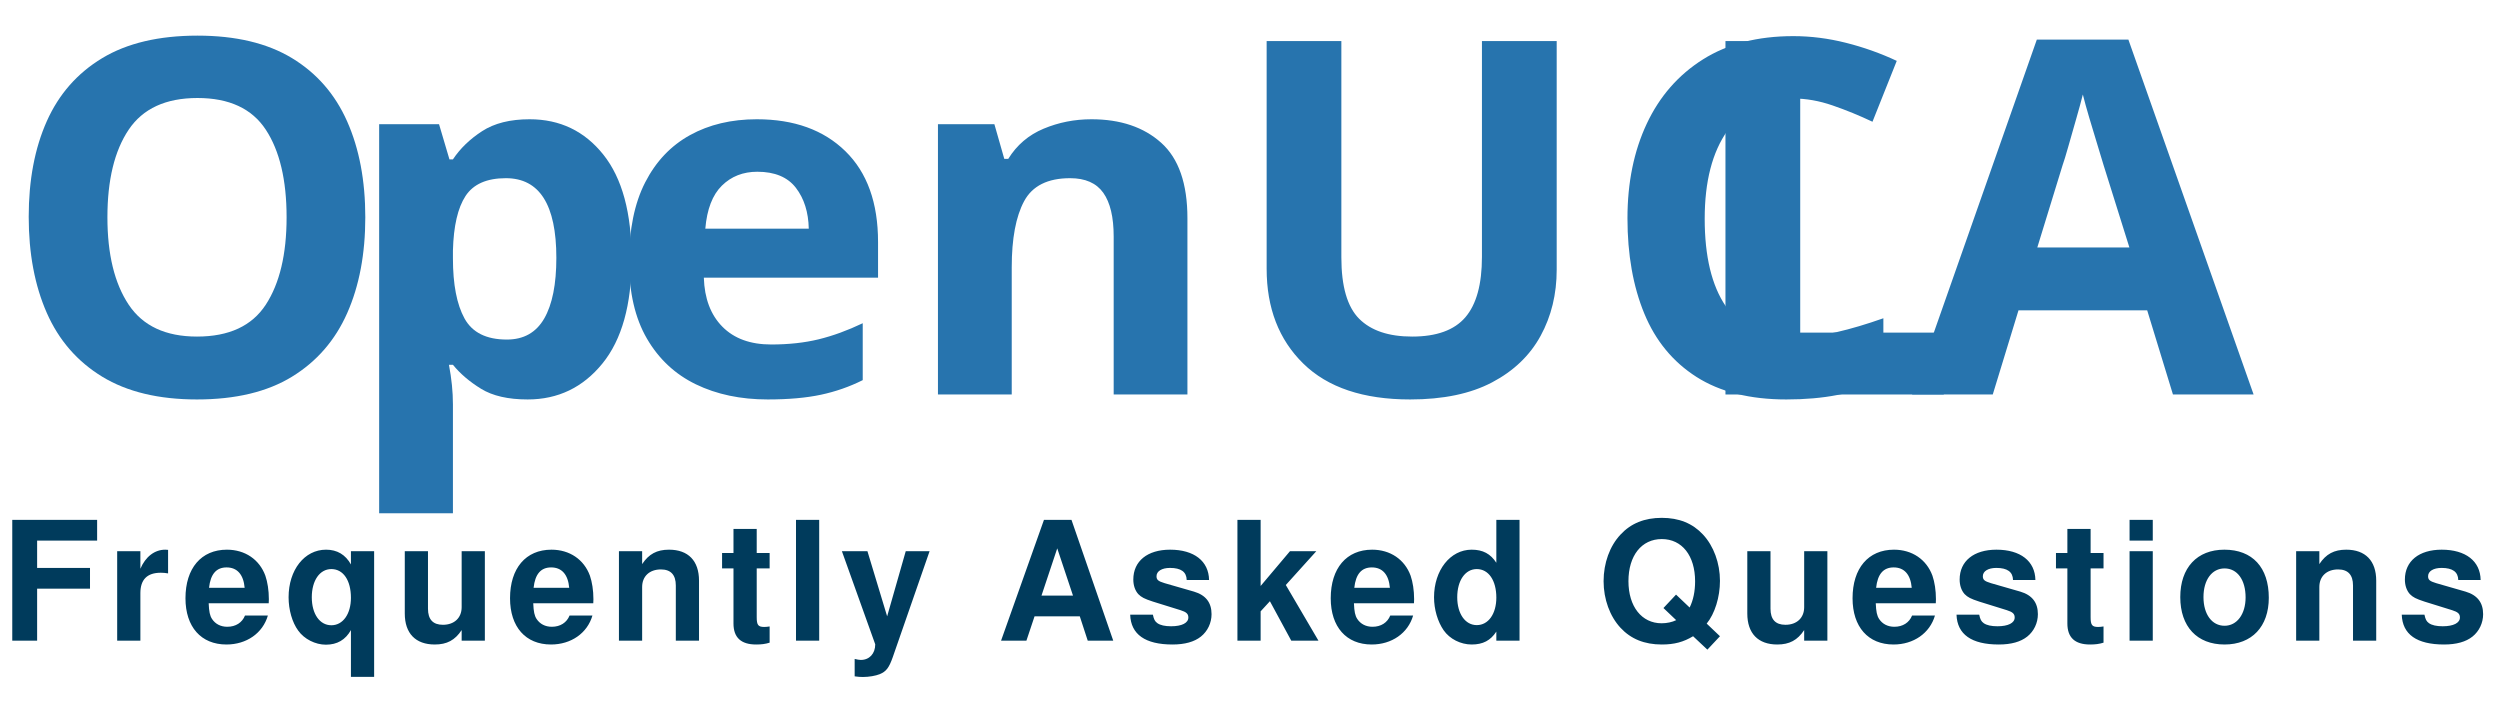
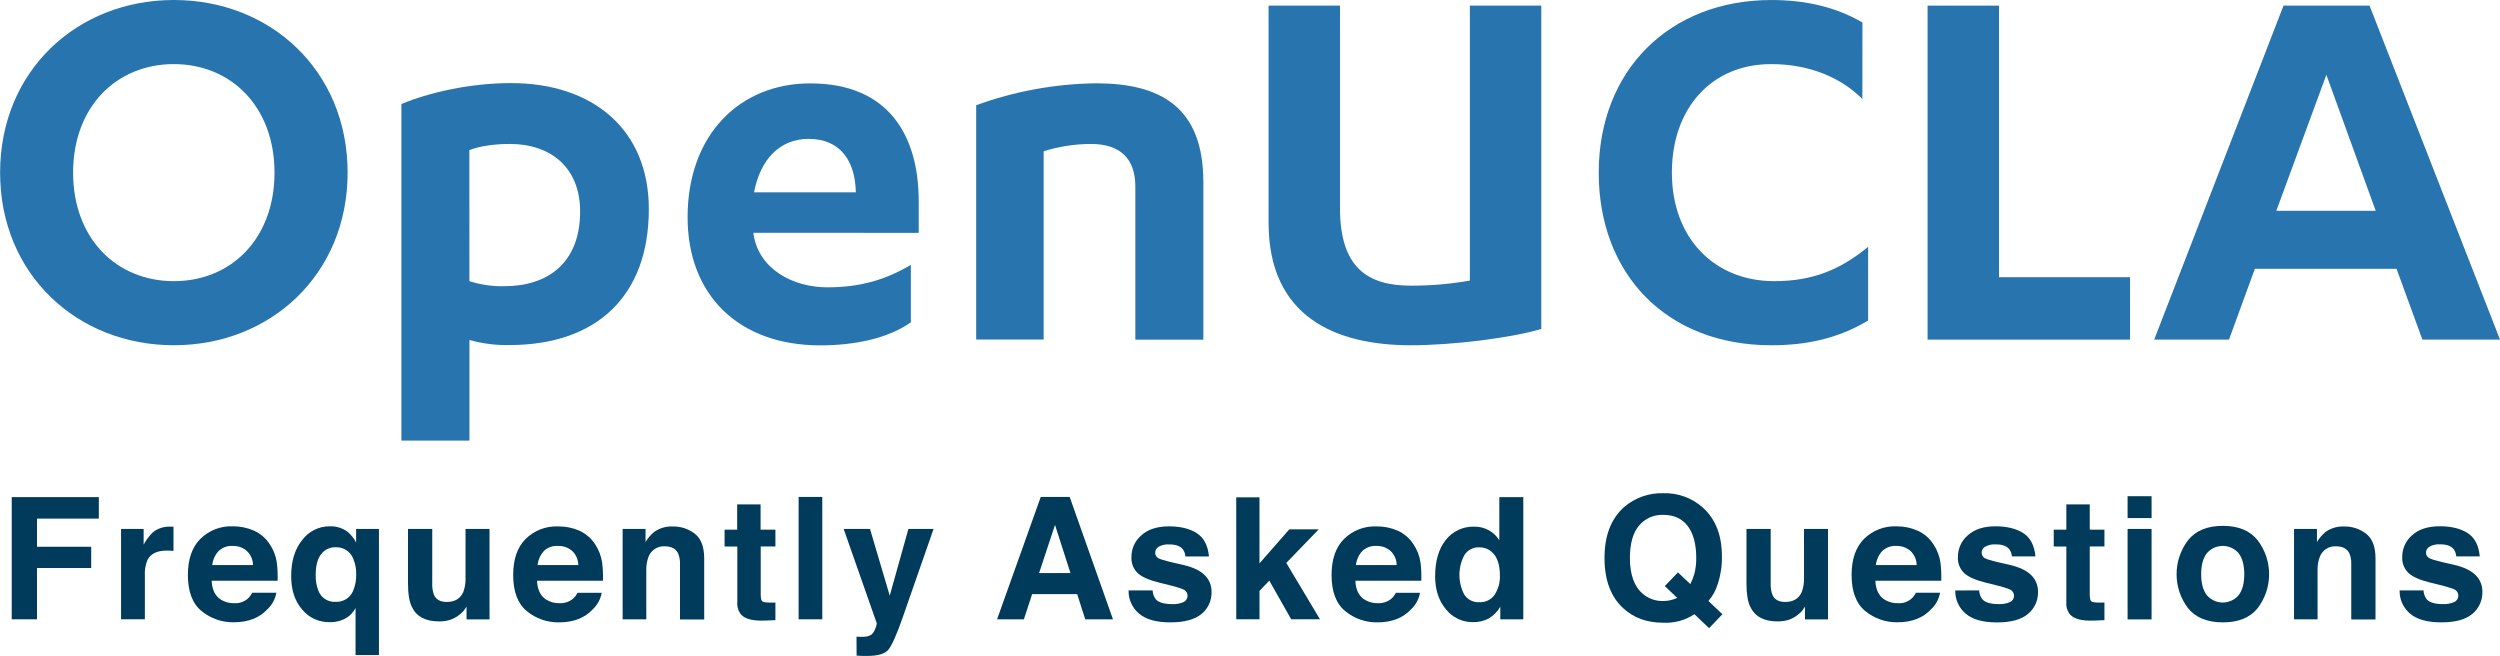
- <svg xmlns="http://www.w3.org/2000/svg" id="Layer_1" data-name="Layer 1" viewBox="0 0 1085.9 312.92">
+ <svg xmlns="http://www.w3.org/2000/svg" id="Layer_1" data-name="Layer 1" viewBox="0 0 955.87 250.79">
  <defs>
-     <style>.cls-1{font-size:215px;fill:#2774ae;font-family:Karbon-Semibold, Karbon;font-weight:600;}.cls-2{letter-spacing:0em;}.cls-3{letter-spacing:0.02em;}.cls-4{letter-spacing:0em;}.cls-5{font-size:72px;fill:#003b5c;font-family:Helvetica-Bold, Helvetica;font-weight:700;letter-spacing:0.06em;}.cls-6{letter-spacing:0.02em;}</style>
+     <style>.cls-1{fill:#2774ae;}.cls-2{fill:#003b5c;}</style>
  </defs>
-   <text class="cls-1" transform="translate(0 171.35)">O<tspan class="cls-2" x="147.92" y="0">p</tspan>
-     <tspan x="263.58" y="0">enUC</tspan>
-     <tspan class="cls-3" x="730.13" y="0">L</tspan>
-     <tspan class="cls-4" x="830.53" y="0">A</tspan>
-   </text>
-   <text class="cls-5" transform="translate(0 278.29)">Frequently<tspan class="cls-6" x="411.25" y="0"> </tspan>
-     <tspan x="432.94" y="0">Asked Questions</tspan>
-   </text>
+   <path class="cls-1" d="M74,28.77c37,0,66.43,27.09,66.43,66s-29.45,66-66.43,66-66.44-27.09-66.44-66S37,28.77,74,28.77Zm0,24.51C52,53.28,35.47,69.62,35.47,94.77S52,136.27,74,136.27s38.48-16.34,38.48-41.5S95.89,53.28,74,53.28Z" transform="translate(-7.52 -28.77)" />
+   <path class="cls-1" d="M161,68.54c10.32-4.3,26-8,41.93-8,31.39,0,52.67,17.84,52.67,48.16,0,33.32-20,52-53.32,52a52.44,52.44,0,0,1-15.26-1.94v38.48H161Zm26,67.73a40.57,40.57,0,0,0,13.33,1.93c16.55,0,29-8.81,29-28.59,0-16.56-11-25.8-26.87-25.8-5.16,0-11.18.64-15.48,2.36Z" transform="translate(-7.52 -28.77)" />
+   <path class="cls-1" d="M295.62,117.78v.43c1.93,13.54,15.26,20.42,28.16,20.42s22.58-3,32-8.6V152c-8.82,6.24-21.72,8.82-34.62,8.82-31.17,0-50.74-19.14-50.74-49,0-31.61,20-51.17,46.87-51.17,29.89,0,41.5,19.78,41.5,45.15v12Zm39.13-15.48c-.22-11.83-5.81-20.43-18.06-20.43-11.18,0-18.49,8-20.86,20.43Z" transform="translate(-7.52 -28.77)" />
+   <path class="cls-1" d="M380.76,69a139.08,139.08,0,0,1,45.79-8.38c24.94,0,41.07,9.24,41.07,37.84v60.19h-26V100.15c0-10.75-5.8-16.34-17-16.34a61,61,0,0,0-18.06,2.79v72h-25.8Z" transform="translate(-7.52 -28.77)" />
+   <path class="cls-1" d="M492.56,30.92h27.3v77.4c0,22.79,10.53,29.67,27.09,29.67a127.31,127.31,0,0,0,22.57-1.94V30.92h27.31V154.54c-11.4,3.44-34,6.24-49.88,6.24-29,0-54.39-11-54.39-46.87Z" transform="translate(-7.52 -28.77)" />
+   <path class="cls-1" d="M719.59,66.61c-8.17-8.17-20.21-13.33-34.83-13.33-23,0-38,17-38,41.49,0,25.16,16.34,41.5,39.13,41.5,14.62,0,25.15-4.3,35.9-13.12v28.16c-11.82,7.1-24.08,9.47-37,9.47-40,0-66-27.09-66-66,0-39.13,27.09-66,66-66,12.9,0,24.51,2.58,34.83,8.6Z" transform="translate(-7.52 -28.77)" />
+   <path class="cls-1" d="M744.53,30.92h27.3V134.76h50.1v23.86h-77.4Z" transform="translate(-7.52 -28.77)" />
+   <path class="cls-1" d="M869.66,131.54l-9.89,27.08h-28.6l49.45-127.7h32.89l49.88,127.7H933.72l-9.89-27.08ZM897,57.36l-19.13,52h38Z" transform="translate(-7.52 -28.77)" />
+   <path class="cls-2" d="M12,218.84H45.31v8.22H21.66v10.76H42.39v8.12H21.66v19.62H12Z" transform="translate(-7.52 -28.77)" />
+   <path class="cls-2" d="M73.07,230.15l.78,0v9.27c-.58-.07-1.08-.11-1.53-.13l-1.08,0q-5.46,0-7.33,3.55a13.84,13.84,0,0,0-1,6.16v16.54h-9.1V231h8.63v6A19.1,19.1,0,0,1,66,232.26a10,10,0,0,1,6.6-2.12Z" transform="translate(-7.52 -28.77)" />
+   <path class="cls-2" d="M104.61,231.66a14,14,0,0,1,6,5.12,17,17,0,0,1,2.76,7.15,45.26,45.26,0,0,1,.3,6.87H88.45q.21,5.2,3.62,7.3a9.16,9.16,0,0,0,5,1.3,7,7,0,0,0,6.88-4h9.23a11.26,11.26,0,0,1-3.35,6.25q-4.65,5.06-13,5.05a18.85,18.85,0,0,1-12.19-4.26q-5.28-4.25-5.28-13.85,0-9,4.77-13.78A16.66,16.66,0,0,1,96.48,230,19.67,19.67,0,0,1,104.61,231.66Zm-13.53,7.82a9.37,9.37,0,0,0-2.41,5.35h15.59a7.56,7.56,0,0,0-2.41-5.46,7.91,7.91,0,0,0-5.37-1.87A7.17,7.17,0,0,0,91.08,239.48Z" transform="translate(-7.52 -28.77)" />
+   <path class="cls-2" d="M140.51,232.17a14.15,14.15,0,0,1,3.17,4V231h8.73v48.24h-8.95v-18A9.63,9.63,0,0,1,140,265a12,12,0,0,1-6.71,1.64,13.12,13.12,0,0,1-10.22-4.8q-4.22-4.8-4.22-12.8,0-8.64,4.24-13.82A13,13,0,0,1,133.52,230,10.87,10.87,0,0,1,140.51,232.17Zm1.93,22.72a15.36,15.36,0,0,0,1.27-6.68,14.29,14.29,0,0,0-1.08-5.69,6.86,6.86,0,0,0-6.81-4.51,6.65,6.65,0,0,0-5.51,2.64q-2.09,2.64-2.09,8a15.37,15.37,0,0,0,1,5.88,6.55,6.55,0,0,0,6.61,4.35A6.84,6.84,0,0,0,142.44,254.89Z" transform="translate(-7.52 -28.77)" />
+   <path class="cls-2" d="M172.79,231v20.85a11.08,11.08,0,0,0,.69,4.45q1.25,2.63,4.84,2.63c3.07,0,5.18-1.25,6.31-3.74a13.66,13.66,0,0,0,.89-5.37V231h9.17v34.6H185.9v-4.89c-.09.11-.3.42-.64.95a6,6,0,0,1-1.2,1.4,12.4,12.4,0,0,1-4.1,2.6,14,14,0,0,1-4.63.7q-7.67,0-10.32-5.52c-1-2-1.49-5-1.49-9V231Z" transform="translate(-7.52 -28.77)" />
+   <path class="cls-2" d="M229,231.66a14.15,14.15,0,0,1,6,5.12,17.11,17.11,0,0,1,2.75,7.15,42.76,42.76,0,0,1,.3,6.87h-25.2q.21,5.2,3.62,7.3a9.18,9.18,0,0,0,5,1.3,7.64,7.64,0,0,0,5-1.59,7.45,7.45,0,0,0,1.86-2.38h9.24a11.26,11.26,0,0,1-3.35,6.25q-4.65,5.06-13,5.05A18.87,18.87,0,0,1,209,262.47q-5.26-4.25-5.27-13.85,0-9,4.76-13.78a16.67,16.67,0,0,1,12.37-4.8A19.72,19.72,0,0,1,229,231.66Zm-13.53,7.82a9.31,9.31,0,0,0-2.41,5.35h15.58a7.52,7.52,0,0,0-2.41-5.46,7.89,7.89,0,0,0-5.36-1.87A7.14,7.14,0,0,0,215.42,239.48Z" transform="translate(-7.52 -28.77)" />
+   <path class="cls-2" d="M273.38,233q3.39,2.81,3.39,9.31v23.3h-9.26V244.51a9.72,9.72,0,0,0-.73-4.19q-1.32-2.65-5-2.66a6.25,6.25,0,0,0-6.27,3.9,13.48,13.48,0,0,0-.88,5.27v18.73h-9.05V231h8.76v5a15.31,15.31,0,0,1,3.29-3.84,11.35,11.35,0,0,1,7.05-2.09A13.24,13.24,0,0,1,273.38,233Z" transform="translate(-7.52 -28.77)" />
+   <path class="cls-2" d="M284.56,237.72v-6.44h4.82v-9.65h8.95v9.65H304v6.44h-5.62V256c0,1.42.18,2.3.54,2.65s1.46.53,3.3.53l.87,0,.91-.05v6.76l-4.29.16q-6.41.23-8.76-2.22a6.63,6.63,0,0,1-1.52-4.79v-21.3Z" transform="translate(-7.52 -28.77)" />
+   <path class="cls-2" d="M321.92,265.56h-9.05V218.77h9.05Z" transform="translate(-7.52 -28.77)" />
+   <path class="cls-2" d="M335,272.19l1.14.06a14.08,14.08,0,0,0,2.54-.09,4.63,4.63,0,0,0,2-.73,4.9,4.9,0,0,0,1.48-2.26,5.63,5.63,0,0,0,.59-2.09L330.09,231h10.07l7.55,25.52L354.85,231h9.62l-11.86,34q-3.45,9.83-5.44,12.2t-8,2.36h-1.94c-.49,0-1.22-.05-2.19-.11Z" transform="translate(-7.52 -28.77)" />
+   <path class="cls-2" d="M405.45,218.77h11.06l16.55,46.79h-10.6l-3.08-9.62H402.15L399,265.56H388.75Zm-.64,29.11h12l-5.91-18.41Z" transform="translate(-7.52 -28.77)" />
+   <path class="cls-2" d="M448.22,254.51a6,6,0,0,0,1.25,3.43c1.12,1.21,3.21,1.81,6.25,1.81A9.67,9.67,0,0,0,460,259a2.66,2.66,0,0,0,.31-4.7q-1.27-.8-9.46-2.73-5.9-1.46-8.31-3.65a7.9,7.9,0,0,1-2.41-6.22,10.76,10.76,0,0,1,3.77-8.24q3.76-3.43,10.6-3.44,6.5,0,10.58,2.58t4.69,8.94h-9a5.39,5.39,0,0,0-1-2.76q-1.5-1.85-5.09-1.84a7.28,7.28,0,0,0-4.22.92,2.64,2.64,0,0,0-1.26,2.16,2.37,2.37,0,0,0,1.34,2.25c.89.49,4,1.32,9.44,2.51q5.41,1.26,8.11,3.84a8.69,8.69,0,0,1,2.66,6.5,10.5,10.5,0,0,1-3.83,8.4Q463,266.73,455,266.73q-8.17,0-12.07-3.44a11.2,11.2,0,0,1-3.9-8.78Z" transform="translate(-7.52 -28.77)" />
+   <path class="cls-2" d="M480.19,218.93h8.89v25.24l11.4-13h11.25L499.33,244l12.88,21.55h-11l-8.38-14.78-3.74,3.89v10.89h-8.89Z" transform="translate(-7.52 -28.77)" />
+   <path class="cls-2" d="M541.9,231.66a14.09,14.09,0,0,1,6,5.12,17,17,0,0,1,2.76,7.15,44.22,44.22,0,0,1,.29,6.87H525.74c.14,3.47,1.34,5.9,3.62,7.3a9.15,9.15,0,0,0,5,1.3,7.67,7.67,0,0,0,5-1.59,7.59,7.59,0,0,0,1.86-2.38h9.23a11.26,11.26,0,0,1-3.35,6.25q-4.65,5.06-13,5.05a18.84,18.84,0,0,1-12.18-4.26q-5.28-4.25-5.28-13.85,0-9,4.77-13.78a16.66,16.66,0,0,1,12.37-4.8A19.67,19.67,0,0,1,541.9,231.66Zm-13.53,7.82a9.37,9.37,0,0,0-2.41,5.35h15.58a7.48,7.48,0,0,0-2.41-5.46,7.89,7.89,0,0,0-5.36-1.87A7.17,7.17,0,0,0,528.37,239.48Z" transform="translate(-7.52 -28.77)" />
+   <path class="cls-2" d="M576.78,231.52a11,11,0,0,1,4,3.82v-16.5h9.17v46.72h-8.79v-4.8a12.8,12.8,0,0,1-4.42,4.48,12.38,12.38,0,0,1-6.15,1.4,12.87,12.87,0,0,1-10.21-4.91q-4.14-4.91-4.14-12.58,0-8.86,4.08-13.94a13.27,13.27,0,0,1,10.9-5.07A11.17,11.17,0,0,1,576.78,231.52ZM579,256.16a12.63,12.63,0,0,0,2-7.39q0-6.35-3.21-9.08a6.89,6.89,0,0,0-4.57-1.65,6.35,6.35,0,0,0-5.82,3,16.16,16.16,0,0,0,0,15.11,6.4,6.4,0,0,0,5.73,2.87A6.66,6.66,0,0,0,579,256.16Z" transform="translate(-7.52 -28.77)" />
+   <path class="cls-2" d="M664.35,251.88a17.38,17.38,0,0,1-3.63,6.68l5.37,5.06-5.1,5.32-5.62-5.33a19.69,19.69,0,0,1-12,3.25q-9.15,0-15.13-5.46Q621,254.83,621,242.1t7.43-19.39a21.88,21.88,0,0,1,15.07-5.36A21.63,21.63,0,0,1,658.77,223q7.11,6.57,7.11,18.37A31.06,31.06,0,0,1,664.35,251.88Zm-17.73,6.28a16.54,16.54,0,0,0,2.19-.79l-4.74-4.51,5-5.24,4.75,4.48a22.77,22.77,0,0,0,1.56-4,23.35,23.35,0,0,0,.69-6q0-7.87-3.22-12.17t-9.41-4.3a11.49,11.49,0,0,0-9.27,4.13q-3.45,4.13-3.46,12.34,0,9.61,5,13.78a11.57,11.57,0,0,0,7.68,2.69A12.4,12.4,0,0,0,646.62,258.16Z" transform="translate(-7.52 -28.77)" />
+   <path class="cls-2" d="M684.54,231v20.85a11.05,11.05,0,0,0,.7,4.45q1.23,2.63,4.83,2.63c3.08,0,5.18-1.25,6.32-3.74a13.67,13.67,0,0,0,.88-5.37V231h9.18v34.6h-8.8v-4.89c-.08.11-.29.42-.63.95a6.48,6.48,0,0,1-1.2,1.4,12.5,12.5,0,0,1-4.1,2.6,14.11,14.11,0,0,1-4.64.7q-7.65,0-10.32-5.52c-1-2-1.48-5-1.48-9V231Z" transform="translate(-7.52 -28.77)" />
+   <path class="cls-2" d="M740.7,231.66a14,14,0,0,1,6,5.12,17,17,0,0,1,2.76,7.15,45.26,45.26,0,0,1,.3,6.87h-25.2q.21,5.2,3.62,7.3a9.16,9.16,0,0,0,5,1.3,7,7,0,0,0,6.88-4h9.23a11.26,11.26,0,0,1-3.35,6.25q-4.65,5.06-13,5.05a18.85,18.85,0,0,1-12.19-4.26q-5.28-4.25-5.28-13.85,0-9,4.77-13.78a16.66,16.66,0,0,1,12.37-4.8A19.67,19.67,0,0,1,740.7,231.66Zm-13.53,7.82a9.37,9.37,0,0,0-2.41,5.35h15.59a7.56,7.56,0,0,0-2.41-5.46,7.91,7.91,0,0,0-5.37-1.87A7.17,7.17,0,0,0,727.17,239.48Z" transform="translate(-7.52 -28.77)" />
+   <path class="cls-2" d="M764.25,254.51a6.08,6.08,0,0,0,1.24,3.43q1.69,1.81,6.25,1.81A9.69,9.69,0,0,0,776,259a2.66,2.66,0,0,0,.31-4.7q-1.27-.8-9.46-2.73-5.91-1.46-8.31-3.65a7.91,7.91,0,0,1-2.42-6.22,10.8,10.8,0,0,1,3.77-8.24Q763.67,230,770.5,230q6.5,0,10.58,2.58t4.69,8.94h-9a5.3,5.3,0,0,0-1-2.76q-1.5-1.85-5.1-1.84a7.27,7.27,0,0,0-4.21.92,2.64,2.64,0,0,0-1.26,2.16,2.37,2.37,0,0,0,1.34,2.25c.89.49,4,1.32,9.44,2.51,3.6.84,6.31,2.12,8.1,3.84a8.69,8.69,0,0,1,2.67,6.5,10.53,10.53,0,0,1-3.83,8.4q-3.84,3.25-11.85,3.25-8.17,0-12.07-3.44a11.22,11.22,0,0,1-3.89-8.78Z" transform="translate(-7.52 -28.77)" />
+   <path class="cls-2" d="M792.76,237.72v-6.44h4.82v-9.65h8.95v9.65h5.62v6.44h-5.62V256c0,1.42.18,2.3.54,2.65s1.46.53,3.3.53l.87,0,.91-.05v6.76l-4.29.16q-6.4.23-8.76-2.22a6.63,6.63,0,0,1-1.52-4.79v-21.3Z" transform="translate(-7.52 -28.77)" />
+   <path class="cls-2" d="M830.18,226.84H821v-8.35h9.17ZM821,231h9.17v34.6H821Z" transform="translate(-7.52 -28.77)" />
+   <path class="cls-2" d="M870.72,261.32q-4.38,5.42-13.3,5.41t-13.3-5.41a21.45,21.45,0,0,1,0-26q4.38-5.49,13.3-5.49t13.3,5.49a21.45,21.45,0,0,1,0,26Zm-7.24-5q2.13-2.83,2.13-8t-2.13-8a8,8,0,0,0-12.2,0q-2.14,2.8-2.15,8t2.15,8a8,8,0,0,0,12.2,0Z" transform="translate(-7.52 -28.77)" />
+   <path class="cls-2" d="M912.39,233q3.4,2.81,3.4,9.31v23.3h-9.27V244.51a9.74,9.74,0,0,0-.72-4.19q-1.34-2.65-5-2.66a6.24,6.24,0,0,0-6.27,3.9,13.47,13.47,0,0,0-.89,5.27v18.73h-9V231h8.76v5a15.3,15.3,0,0,1,3.28-3.84,11.39,11.39,0,0,1,7-2.09A13.22,13.22,0,0,1,912.39,233Z" transform="translate(-7.52 -28.77)" />
+   <path class="cls-2" d="M934.14,254.51a6.08,6.08,0,0,0,1.24,3.43q1.7,1.81,6.25,1.81a9.69,9.69,0,0,0,4.26-.79,2.66,2.66,0,0,0,.31-4.7q-1.28-.8-9.47-2.73-5.9-1.46-8.3-3.65a7.91,7.91,0,0,1-2.42-6.22,10.8,10.8,0,0,1,3.77-8.24q3.76-3.43,10.61-3.44,6.5,0,10.58,2.58t4.69,8.94h-9a5.3,5.3,0,0,0-1-2.76q-1.49-1.85-5.09-1.84a7.25,7.25,0,0,0-4.21.92,2.64,2.64,0,0,0-1.26,2.16,2.36,2.36,0,0,0,1.34,2.25c.89.49,4,1.32,9.44,2.51q5.4,1.26,8.1,3.84a8.69,8.69,0,0,1,2.67,6.5,10.53,10.53,0,0,1-3.83,8.4q-3.84,3.25-11.85,3.25-8.17,0-12.07-3.44a11.19,11.19,0,0,1-3.89-8.78Z" transform="translate(-7.52 -28.77)" />
</svg>
